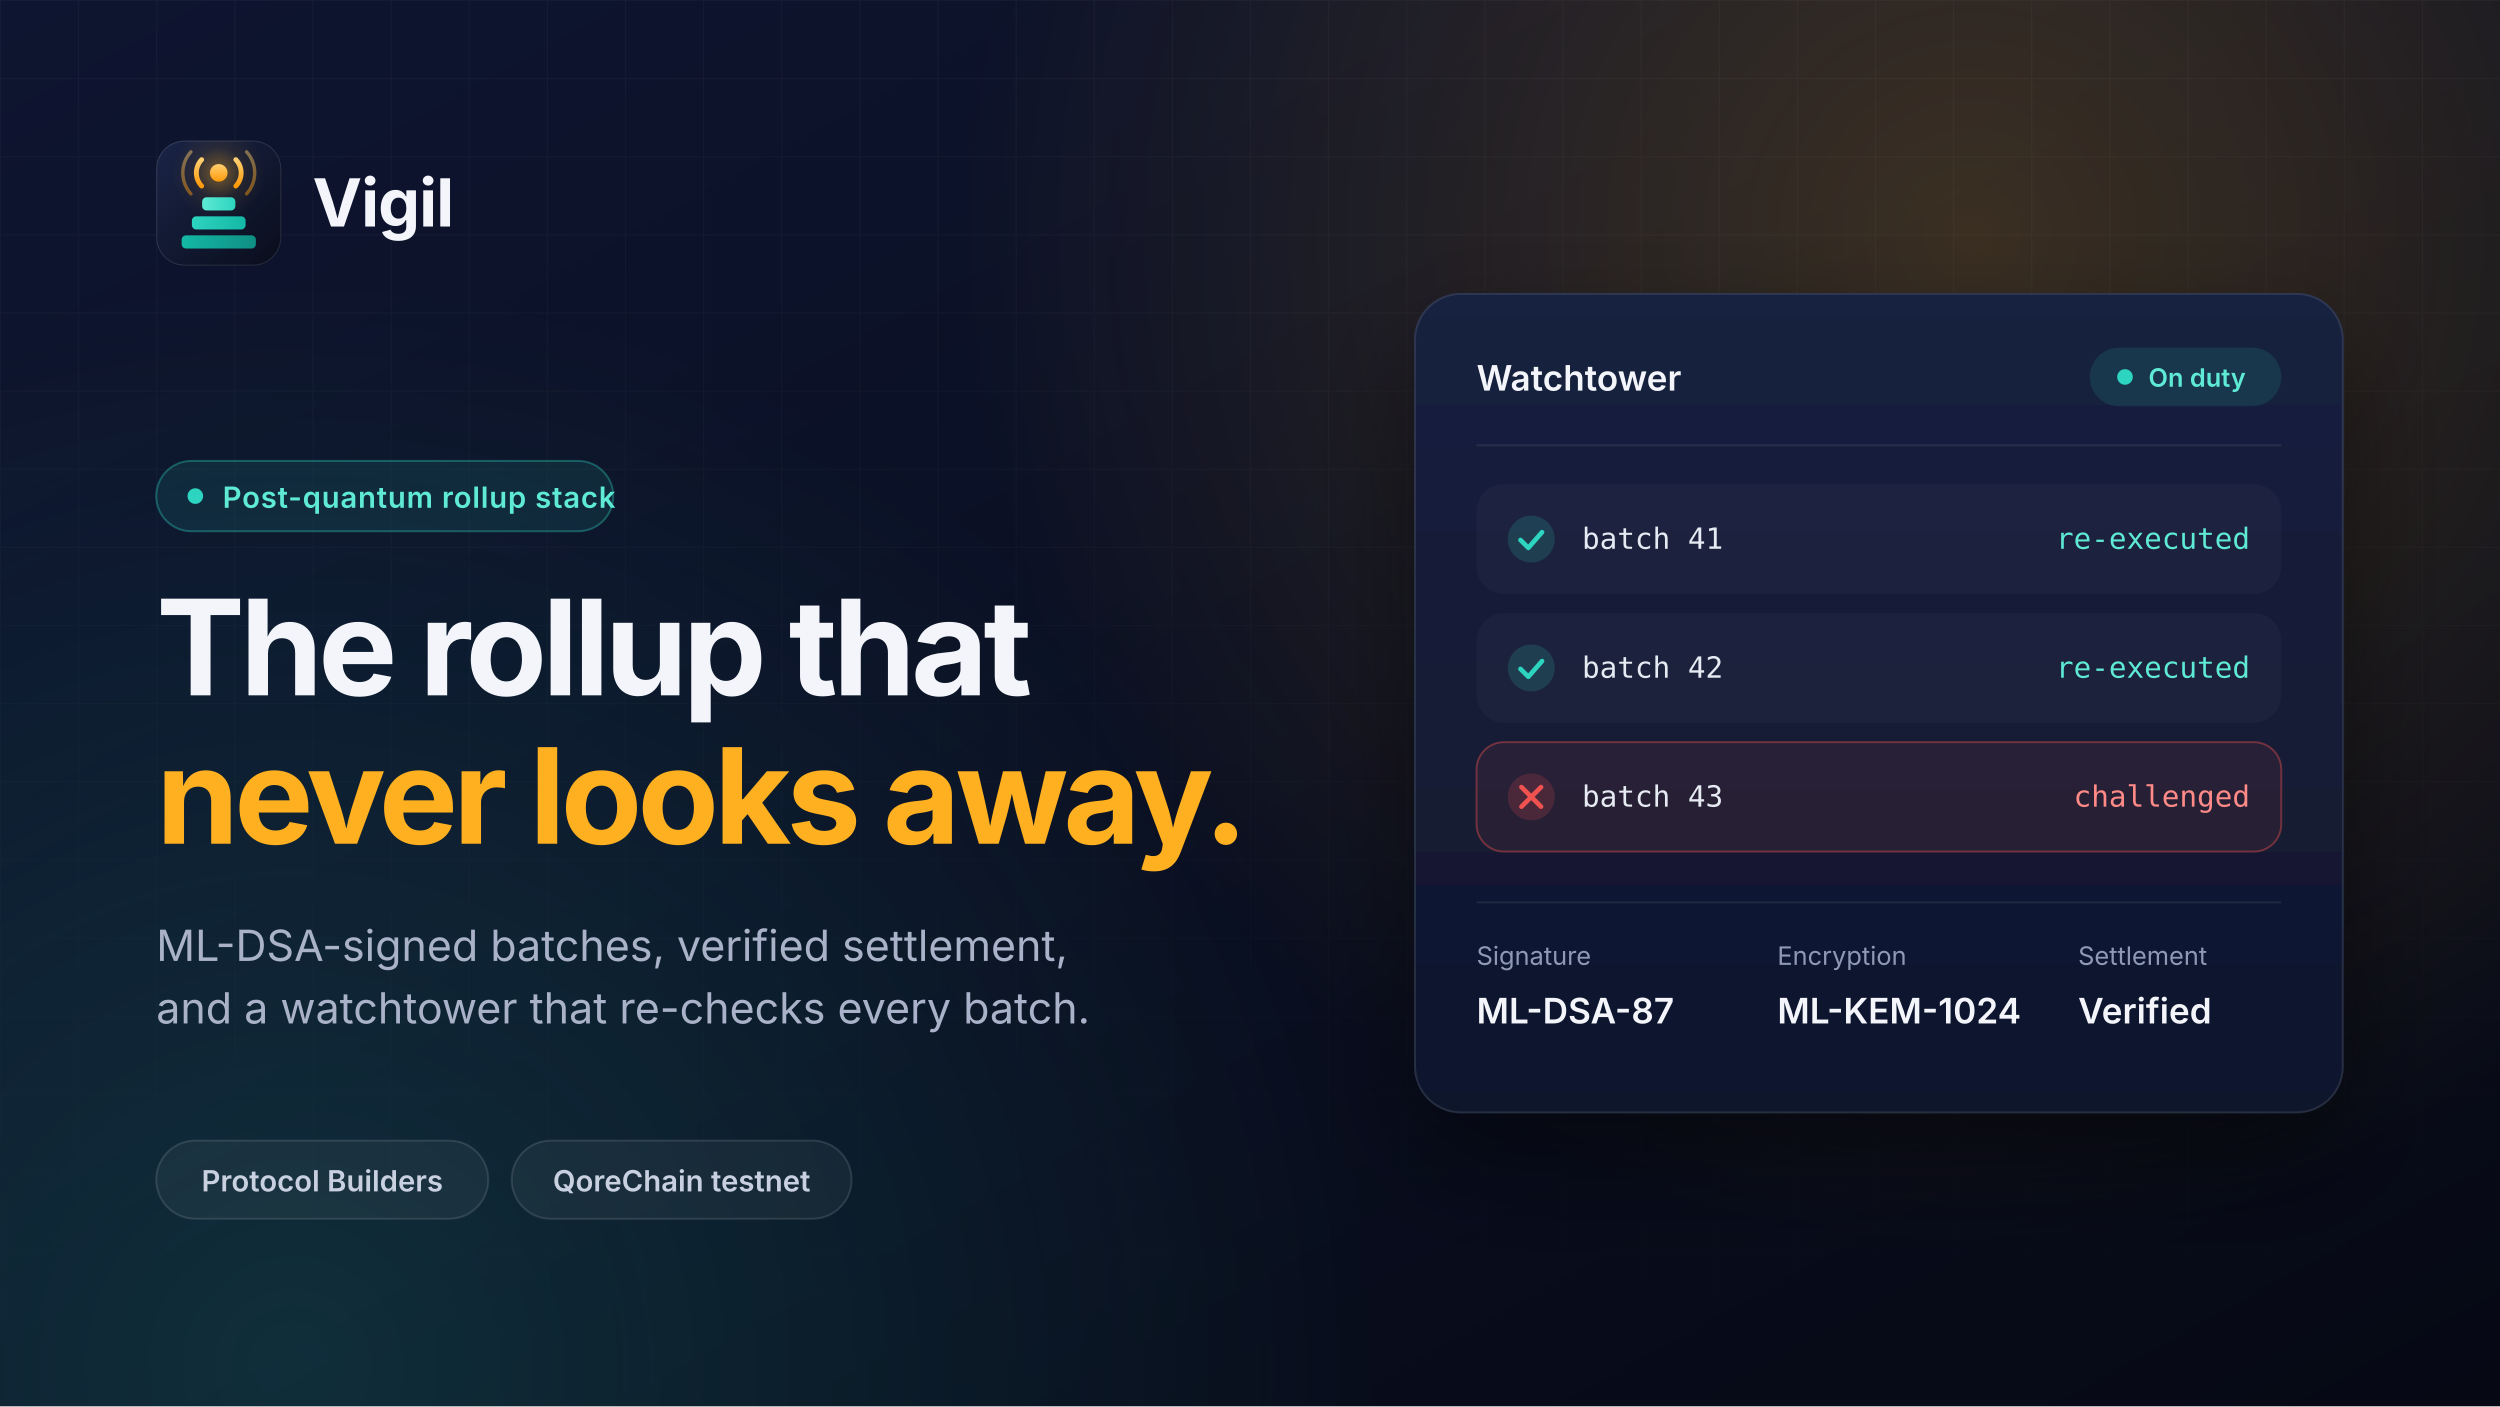
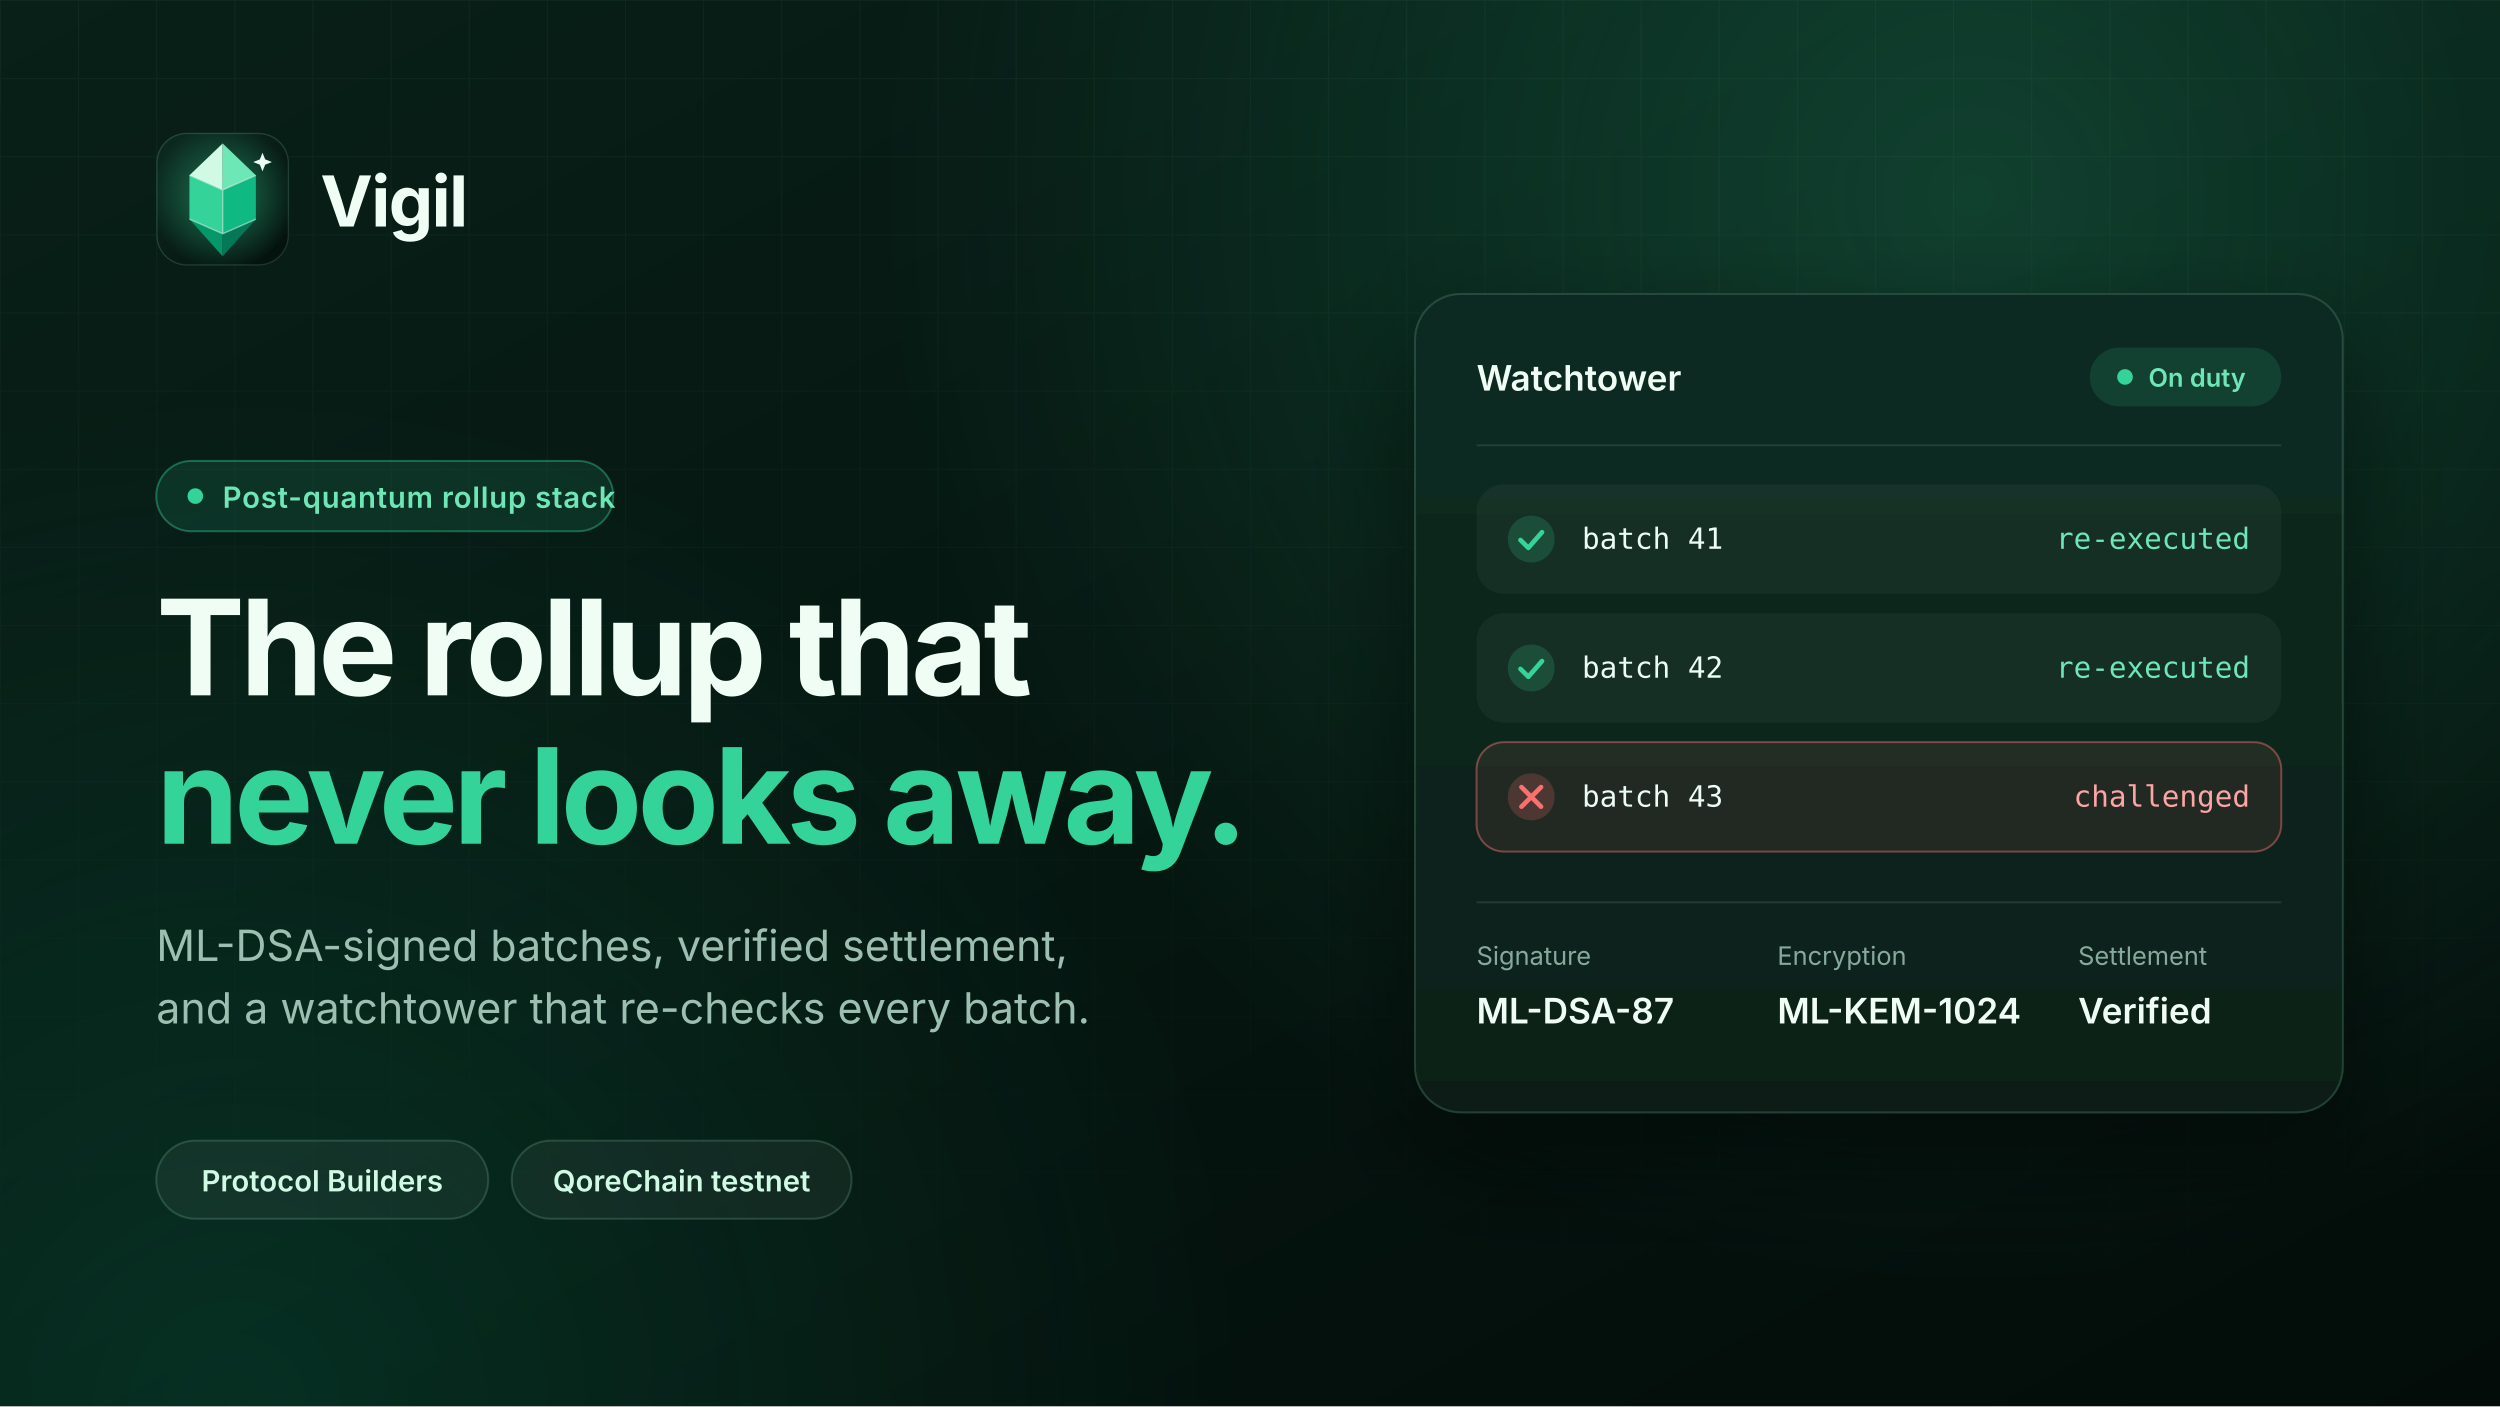
<svg xmlns="http://www.w3.org/2000/svg" viewBox="0 0 1280 720" role="img" aria-label="Vigil cover: The rollup that never looks away.">
  <defs>
    <linearGradient id="page" x1="0" y1="0" x2="1" y2="1">
-       <stop offset="0" stop-color="#0E1530" />
-       <stop offset="1" stop-color="#060914" />
+       <stop offset="0" stop-color="#082018" />
+       <stop offset="1" stop-color="#030C09" />
    </linearGradient>
-     <radialGradient id="glowAmber" cx="1010" cy="120" r="520" gradientUnits="userSpaceOnUse">
-       <stop offset="0" stop-color="#FFB020" stop-opacity="0.20" />
-       <stop offset="1" stop-color="#FFB020" stop-opacity="0" />
+     <radialGradient id="glowA" cx="1010" cy="100" r="560" gradientUnits="userSpaceOnUse">
+       <stop offset="0" stop-color="#34D399" stop-opacity="0.22" />
+       <stop offset="1" stop-color="#34D399" stop-opacity="0" />
    </radialGradient>
-     <radialGradient id="glowTeal" cx="150" cy="700" r="560" gradientUnits="userSpaceOnUse">
-       <stop offset="0" stop-color="#2DD4BF" stop-opacity="0.16" />
-       <stop offset="1" stop-color="#2DD4BF" stop-opacity="0" />
+     <radialGradient id="glowB" cx="120" cy="720" r="520" gradientUnits="userSpaceOnUse">
+       <stop offset="0" stop-color="#10B981" stop-opacity="0.16" />
+       <stop offset="1" stop-color="#10B981" stop-opacity="0" />
    </radialGradient>
    <pattern id="grid" width="40" height="40" patternUnits="userSpaceOnUse">
-       <path d="M40 0H0V40" fill="none" stroke="#FFFFFF" stroke-opacity="0.035" stroke-width="1" />
+       <path d="M40 0H0V40" fill="none" stroke="#A7F3D0" stroke-opacity="0.045" stroke-width="1" />
    </pattern>
    <linearGradient id="fade" x1="0" y1="0" x2="0" y2="1">
      <stop offset="0" stop-color="#FFFFFF" stop-opacity="1" />
      <stop offset="1" stop-color="#FFFFFF" stop-opacity="0" />
    </linearGradient>
    <mask id="gridMask">
      <rect width="1280" height="720" fill="url(#fade)" />
    </mask>
    <linearGradient id="card" x1="0" y1="0" x2="0" y2="1">
-       <stop offset="0" stop-color="#18213F" />
-       <stop offset="1" stop-color="#0F162C" />
+       <stop offset="0" stop-color="#0F2C22" />
+       <stop offset="1" stop-color="#0A1F18" />
    </linearGradient>
    <linearGradient id="bg" x1="0" y1="0" x2="1" y2="1">
-       <stop offset="0" stop-color="#1A2446" />
-       <stop offset="1" stop-color="#090D1C" />
+       <stop offset="0" stop-color="#0C2A20" />
+       <stop offset="1" stop-color="#04100C" />
    </linearGradient>
-     <radialGradient id="halo" cx="256" cy="132" r="190" gradientUnits="userSpaceOnUse">
-       <stop offset="0" stop-color="#FFB020" stop-opacity="0.42" />
-       <stop offset="0.55" stop-color="#FFB020" stop-opacity="0.08" />
-       <stop offset="1" stop-color="#FFB020" stop-opacity="0" />
+     <radialGradient id="glow" cx="100" cy="96" r="110" gradientUnits="userSpaceOnUse">
+       <stop offset="0" stop-color="#34D399" stop-opacity="0.5" />
+       <stop offset="1" stop-color="#34D399" stop-opacity="0" />
    </radialGradient>
-     <linearGradient id="beacon" x1="0" y1="0" x2="0" y2="1">
-       <stop offset="0" stop-color="#FFD071" />
-       <stop offset="1" stop-color="#FF9A0A" />
-     </linearGradient>
-     <linearGradient id="tier1" x1="0" y1="0" x2="1" y2="0">
-       <stop offset="0" stop-color="#5EEAD4" />
-       <stop offset="1" stop-color="#2DD4BF" />
-     </linearGradient>
-     <linearGradient id="tier2" x1="0" y1="0" x2="1" y2="0">
-       <stop offset="0" stop-color="#2DD4BF" />
-       <stop offset="1" stop-color="#14B8A6" />
-     </linearGradient>
-     <linearGradient id="tier3" x1="0" y1="0" x2="1" y2="0">
-       <stop offset="0" stop-color="#14B8A6" />
-       <stop offset="1" stop-color="#0F8F84" />
-     </linearGradient>
    <filter id="shadow" x="-20%" y="-20%" width="140%" height="150%">
-       <feDropShadow dx="0" dy="24" stdDeviation="28" flood-color="#000000" flood-opacity="0.45" />
+       <feDropShadow dx="0" dy="24" stdDeviation="28" flood-color="#000000" flood-opacity="0.5" />
    </filter>
+     <symbol id="mark" viewBox="0 0 200 200">
+       <rect width="200" height="200" rx="46" fill="url(#bg)" />
+       <rect x="1" y="1" width="198" height="198" rx="45" fill="none" stroke="#A7F3D0" stroke-opacity="0.16" stroke-width="2" />
+       <rect width="200" height="200" rx="46" fill="url(#glow)" />
+       <polygon points="100,16 50,64 100,86" fill="#D1FAE5" />
+       <polygon points="100,16 150,64 100,86" fill="#6EE7B7" />
+       <polygon points="50,64 100,86 100,152 50,130" fill="#34D399" />
+       <polygon points="150,64 100,86 100,152 150,130" fill="#10B981" />
+       <polygon points="50,130 100,152 100,186" fill="#059669" />
+       <polygon points="150,130 100,152 100,186" fill="#047857" />
+       <path d="M50 64 L100 86 L150 64 M100 86 V152 M50 130 L100 152 L150 130" fill="none" stroke="#ECFDF5" stroke-opacity="0.55" stroke-width="2" stroke-linejoin="round" />
+       <path d="M160 30 l4 10 10 4 -10 4 -4 10 -4 -10 -10 -4 10 -4z" fill="#ECFDF5" />
+     </symbol>
  </defs>
  <rect width="1280" height="720" fill="url(#page)" />
  <rect width="1280" height="720" fill="url(#grid)" mask="url(#gridMask)" />
-   <rect width="1280" height="720" fill="url(#glowAmber)" />
-   <rect width="1280" height="720" fill="url(#glowTeal)" />
+   <rect width="1280" height="720" fill="url(#glowA)" />
+   <rect width="1280" height="720" fill="url(#glowB)" />
  <g font-family="Inter, 'Segoe UI Variable Display', 'Segoe UI', 'Helvetica Neue', Arial, sans-serif">
-     <g transform="translate(80,72) scale(0.125)">
-       <rect width="512" height="512" rx="116" fill="url(#bg)" />
-       <rect x="2" y="2" width="508" height="508" rx="114" fill="none" stroke="#FFFFFF" stroke-opacity="0.12" stroke-width="4" />
-       <rect width="512" height="512" rx="116" fill="url(#halo)" />
-       <g fill="none" stroke="url(#beacon)" stroke-linecap="round">
-         <path d="M186 78 A78 78 0 0 0 186 186" stroke-width="20" />
-         <path d="M326 78 A78 78 0 0 1 326 186" stroke-width="20" />
-         <path d="M142 46 A128 128 0 0 0 142 218" stroke-width="14" stroke-opacity="0.45" />
-         <path d="M370 46 A128 128 0 0 1 370 218" stroke-width="14" stroke-opacity="0.45" />
-       </g>
-       <circle cx="256" cy="132" r="36" fill="url(#beacon)" />
-       <rect x="188" y="232" width="136" height="54" rx="18" fill="url(#tier1)" />
-       <rect x="146" y="310" width="220" height="54" rx="18" fill="url(#tier2)" />
-       <rect x="104" y="388" width="304" height="54" rx="18" fill="url(#tier3)" />
+     <use href="#mark" x="80" y="68" width="68" height="68" />
+     <text x="164" y="116" font-size="36" font-weight="700" letter-spacing="-0.8" fill="#F0FDF4">Vigil</text>
+     <g transform="translate(80,236)">
+       <rect width="234" height="36" rx="18" fill="#34D399" fill-opacity="0.12" stroke="#34D399" stroke-opacity="0.4" />
+       <circle cx="20" cy="18" r="4" fill="#34D399" />
+       <text x="34" y="24" font-size="15" font-weight="600" letter-spacing="0.4" fill="#6EE7B7">Post-quantum rollup stack</text>
    </g>
-     <text x="160" y="116" font-size="34" font-weight="700" letter-spacing="-0.5" fill="#F3F5FA">Vigil</text>
-     <g transform="translate(80,236)">
-       <rect width="234" height="36" rx="18" fill="#2DD4BF" fill-opacity="0.1" stroke="#2DD4BF" stroke-opacity="0.35" />
-       <circle cx="20" cy="18" r="4" fill="#2DD4BF" />
-       <text x="34" y="24" font-size="15" font-weight="600" letter-spacing="0.4" fill="#5EEAD4">Post-quantum rollup stack</text>
-     </g>
-     <text x="80" y="356" font-size="68" font-weight="700" letter-spacing="-2.4" fill="#F3F5FA">The rollup that</text>
-     <text x="80" y="432" font-size="68" font-weight="700" letter-spacing="-2.4" fill="#FFB020">never looks away.</text>
-     <text x="80" y="492" font-size="22" font-weight="400" fill="#A9B2C8">ML-DSA-signed batches, verified settlement,</text>
-     <text x="80" y="524" font-size="22" font-weight="400" fill="#A9B2C8">and a watchtower that re-checks every batch.</text>
-     <g transform="translate(80,584)" font-size="15" font-weight="600" fill="#C9D0E0">
-       <rect width="170" height="40" rx="20" fill="#FFFFFF" fill-opacity="0.05" stroke="#FFFFFF" stroke-opacity="0.12" />
+     <text x="80" y="356" font-size="68" font-weight="700" letter-spacing="-2.4" fill="#F0FDF4">The rollup that</text>
+     <text x="80" y="432" font-size="68" font-weight="700" letter-spacing="-2.4" fill="#34D399">never looks away.</text>
+     <text x="80" y="492" font-size="22" fill="#9DBFB1">ML-DSA-signed batches, verified settlement,</text>
+     <text x="80" y="524" font-size="22" fill="#9DBFB1">and a watchtower that re-checks every batch.</text>
+     <g transform="translate(80,584)" font-size="15" font-weight="600" fill="#D1FAE5">
+       <rect width="170" height="40" rx="20" fill="#FFFFFF" fill-opacity="0.05" stroke="#A7F3D0" stroke-opacity="0.18" />
      <text x="85" y="26" text-anchor="middle">Protocol Builders</text>
-       <rect x="182" width="174" height="40" rx="20" fill="#FFFFFF" fill-opacity="0.05" stroke="#FFFFFF" stroke-opacity="0.12" />
+       <rect x="182" width="174" height="40" rx="20" fill="#FFFFFF" fill-opacity="0.05" stroke="#A7F3D0" stroke-opacity="0.18" />
      <text x="269" y="26" text-anchor="middle">QoreChain testnet</text>
    </g>
    <g transform="translate(724,150)" filter="url(#shadow)">
      <rect width="476" height="420" rx="24" fill="url(#card)" />
-       <rect x="0.5" y="0.5" width="475" height="419" rx="23.5" fill="none" stroke="#FFFFFF" stroke-opacity="0.1" />
+       <rect x="0.5" y="0.5" width="475" height="419" rx="23.5" fill="none" stroke="#A7F3D0" stroke-opacity="0.16" />
    </g>
    <g transform="translate(724,150)">
-       <text x="32" y="50" font-size="18" font-weight="600" fill="#F3F5FA">Watchtower</text>
+       <text x="32" y="50" font-size="18" font-weight="600" fill="#F0FDF4">Watchtower</text>
      <g transform="translate(346,28)">
-         <rect width="98" height="30" rx="15" fill="#2DD4BF" fill-opacity="0.12" />
-         <circle cx="18" cy="15" r="4" fill="#2DD4BF" />
-         <text x="30" y="20" font-size="13" font-weight="600" fill="#5EEAD4">On duty</text>
+         <rect width="98" height="30" rx="15" fill="#34D399" fill-opacity="0.14" />
+         <circle cx="18" cy="15" r="4" fill="#34D399" />
+         <text x="30" y="20" font-size="13" font-weight="600" fill="#6EE7B7">On duty</text>
      </g>
-       <line x1="32" y1="78" x2="444" y2="78" stroke="#FFFFFF" stroke-opacity="0.08" />
+       <line x1="32" y1="78" x2="444" y2="78" stroke="#A7F3D0" stroke-opacity="0.12" />
      <g font-family="'JetBrains Mono', 'Cascadia Mono', Consolas, monospace" font-size="15">
        <g transform="translate(32,98)">
-           <rect width="412" height="56" rx="14" fill="#FFFFFF" fill-opacity="0.03" />
-           <circle cx="28" cy="28" r="12" fill="#2DD4BF" fill-opacity="0.16" />
-           <path d="M22.5 28.5l4 4 7-8" fill="none" stroke="#2DD4BF" stroke-width="2.4" stroke-linecap="round" stroke-linejoin="round" />
-           <text x="54" y="33" fill="#E6EAF2">batch 41</text>
-           <text x="396" y="33" text-anchor="end" fill="#5EEAD4">re-executed</text>
+           <rect width="412" height="56" rx="14" fill="#FFFFFF" fill-opacity="0.04" />
+           <circle cx="28" cy="28" r="12" fill="#34D399" fill-opacity="0.18" />
+           <path d="M22.5 28.5l4 4 7-8" fill="none" stroke="#34D399" stroke-width="2.4" stroke-linecap="round" stroke-linejoin="round" />
+           <text x="54" y="33" fill="#ECFDF5">batch 41</text>
+           <text x="396" y="33" text-anchor="end" fill="#6EE7B7">re-executed</text>
        </g>
        <g transform="translate(32,164)">
-           <rect width="412" height="56" rx="14" fill="#FFFFFF" fill-opacity="0.03" />
-           <circle cx="28" cy="28" r="12" fill="#2DD4BF" fill-opacity="0.16" />
-           <path d="M22.5 28.5l4 4 7-8" fill="none" stroke="#2DD4BF" stroke-width="2.4" stroke-linecap="round" stroke-linejoin="round" />
-           <text x="54" y="33" fill="#E6EAF2">batch 42</text>
-           <text x="396" y="33" text-anchor="end" fill="#5EEAD4">re-executed</text>
+           <rect width="412" height="56" rx="14" fill="#FFFFFF" fill-opacity="0.04" />
+           <circle cx="28" cy="28" r="12" fill="#34D399" fill-opacity="0.18" />
+           <path d="M22.5 28.5l4 4 7-8" fill="none" stroke="#34D399" stroke-width="2.4" stroke-linecap="round" stroke-linejoin="round" />
+           <text x="54" y="33" fill="#ECFDF5">batch 42</text>
+           <text x="396" y="33" text-anchor="end" fill="#6EE7B7">re-executed</text>
        </g>
        <g transform="translate(32,230)">
-           <rect width="412" height="56" rx="14" fill="#F0524F" fill-opacity="0.08" stroke="#F0524F" stroke-opacity="0.4" />
-           <circle cx="28" cy="28" r="12" fill="#F0524F" fill-opacity="0.18" />
-           <path d="M23 23l10 10M33 23l-10 10" fill="none" stroke="#F0524F" stroke-width="2.4" stroke-linecap="round" />
-           <text x="54" y="33" fill="#E6EAF2">batch 43</text>
-           <text x="396" y="33" text-anchor="end" fill="#FF8A87">challenged</text>
+           <rect width="412" height="56" rx="14" fill="#F87171" fill-opacity="0.09" stroke="#F87171" stroke-opacity="0.45" />
+           <circle cx="28" cy="28" r="12" fill="#F87171" fill-opacity="0.2" />
+           <path d="M23 23l10 10M33 23l-10 10" fill="none" stroke="#F87171" stroke-width="2.4" stroke-linecap="round" />
+           <text x="54" y="33" fill="#ECFDF5">batch 43</text>
+           <text x="396" y="33" text-anchor="end" fill="#FCA5A5">challenged</text>
        </g>
      </g>
-       <line x1="32" y1="312" x2="444" y2="312" stroke="#FFFFFF" stroke-opacity="0.08" />
-       <g font-size="13" fill="#8F99B3">
+       <line x1="32" y1="312" x2="444" y2="312" stroke="#A7F3D0" stroke-opacity="0.12" />
+       <g font-size="13" fill="#86A99B">
        <text x="32" y="344">Signature</text>
        <text x="186" y="344">Encryption</text>
        <text x="340" y="344">Settlement</text>
      </g>
-       <g font-size="18" font-weight="600" fill="#F3F5FA">
+       <g font-size="18" font-weight="600" fill="#F0FDF4">
        <text x="32" y="374">ML-DSA-87</text>
        <text x="186" y="374">ML-KEM-1024</text>
        <text x="340" y="374">Verified</text>
      </g>
    </g>
  </g>
</svg>
